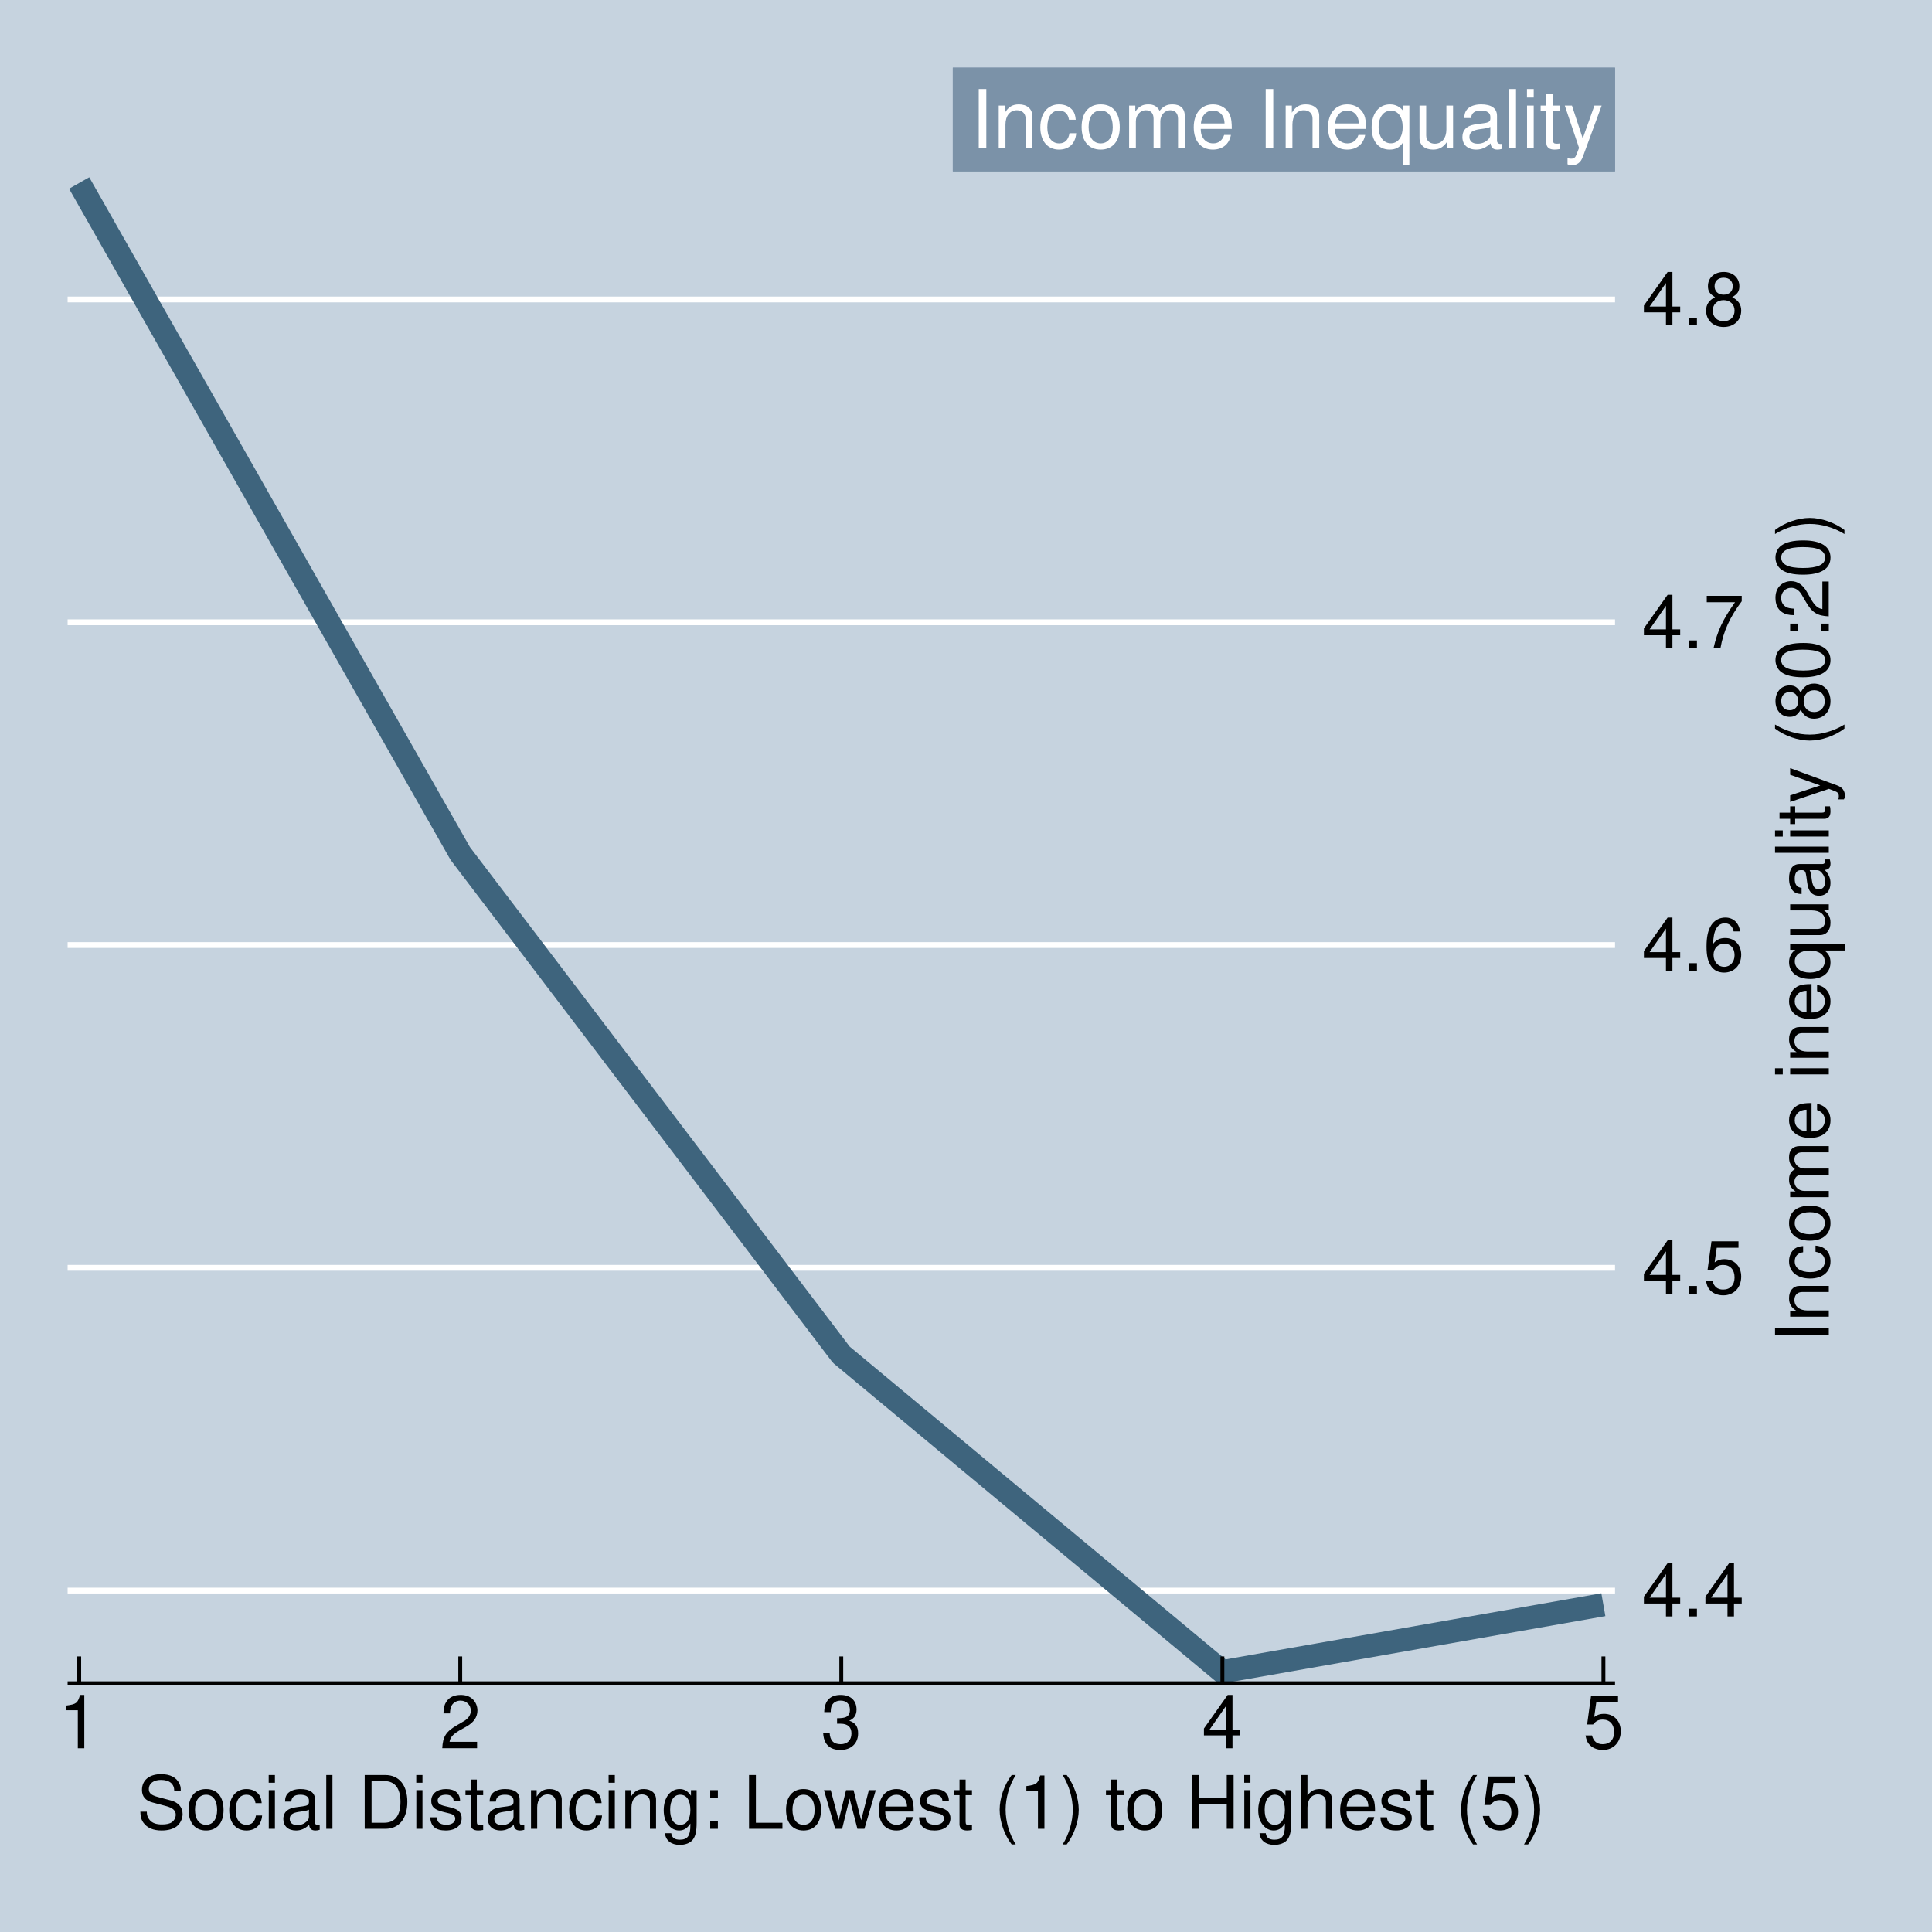
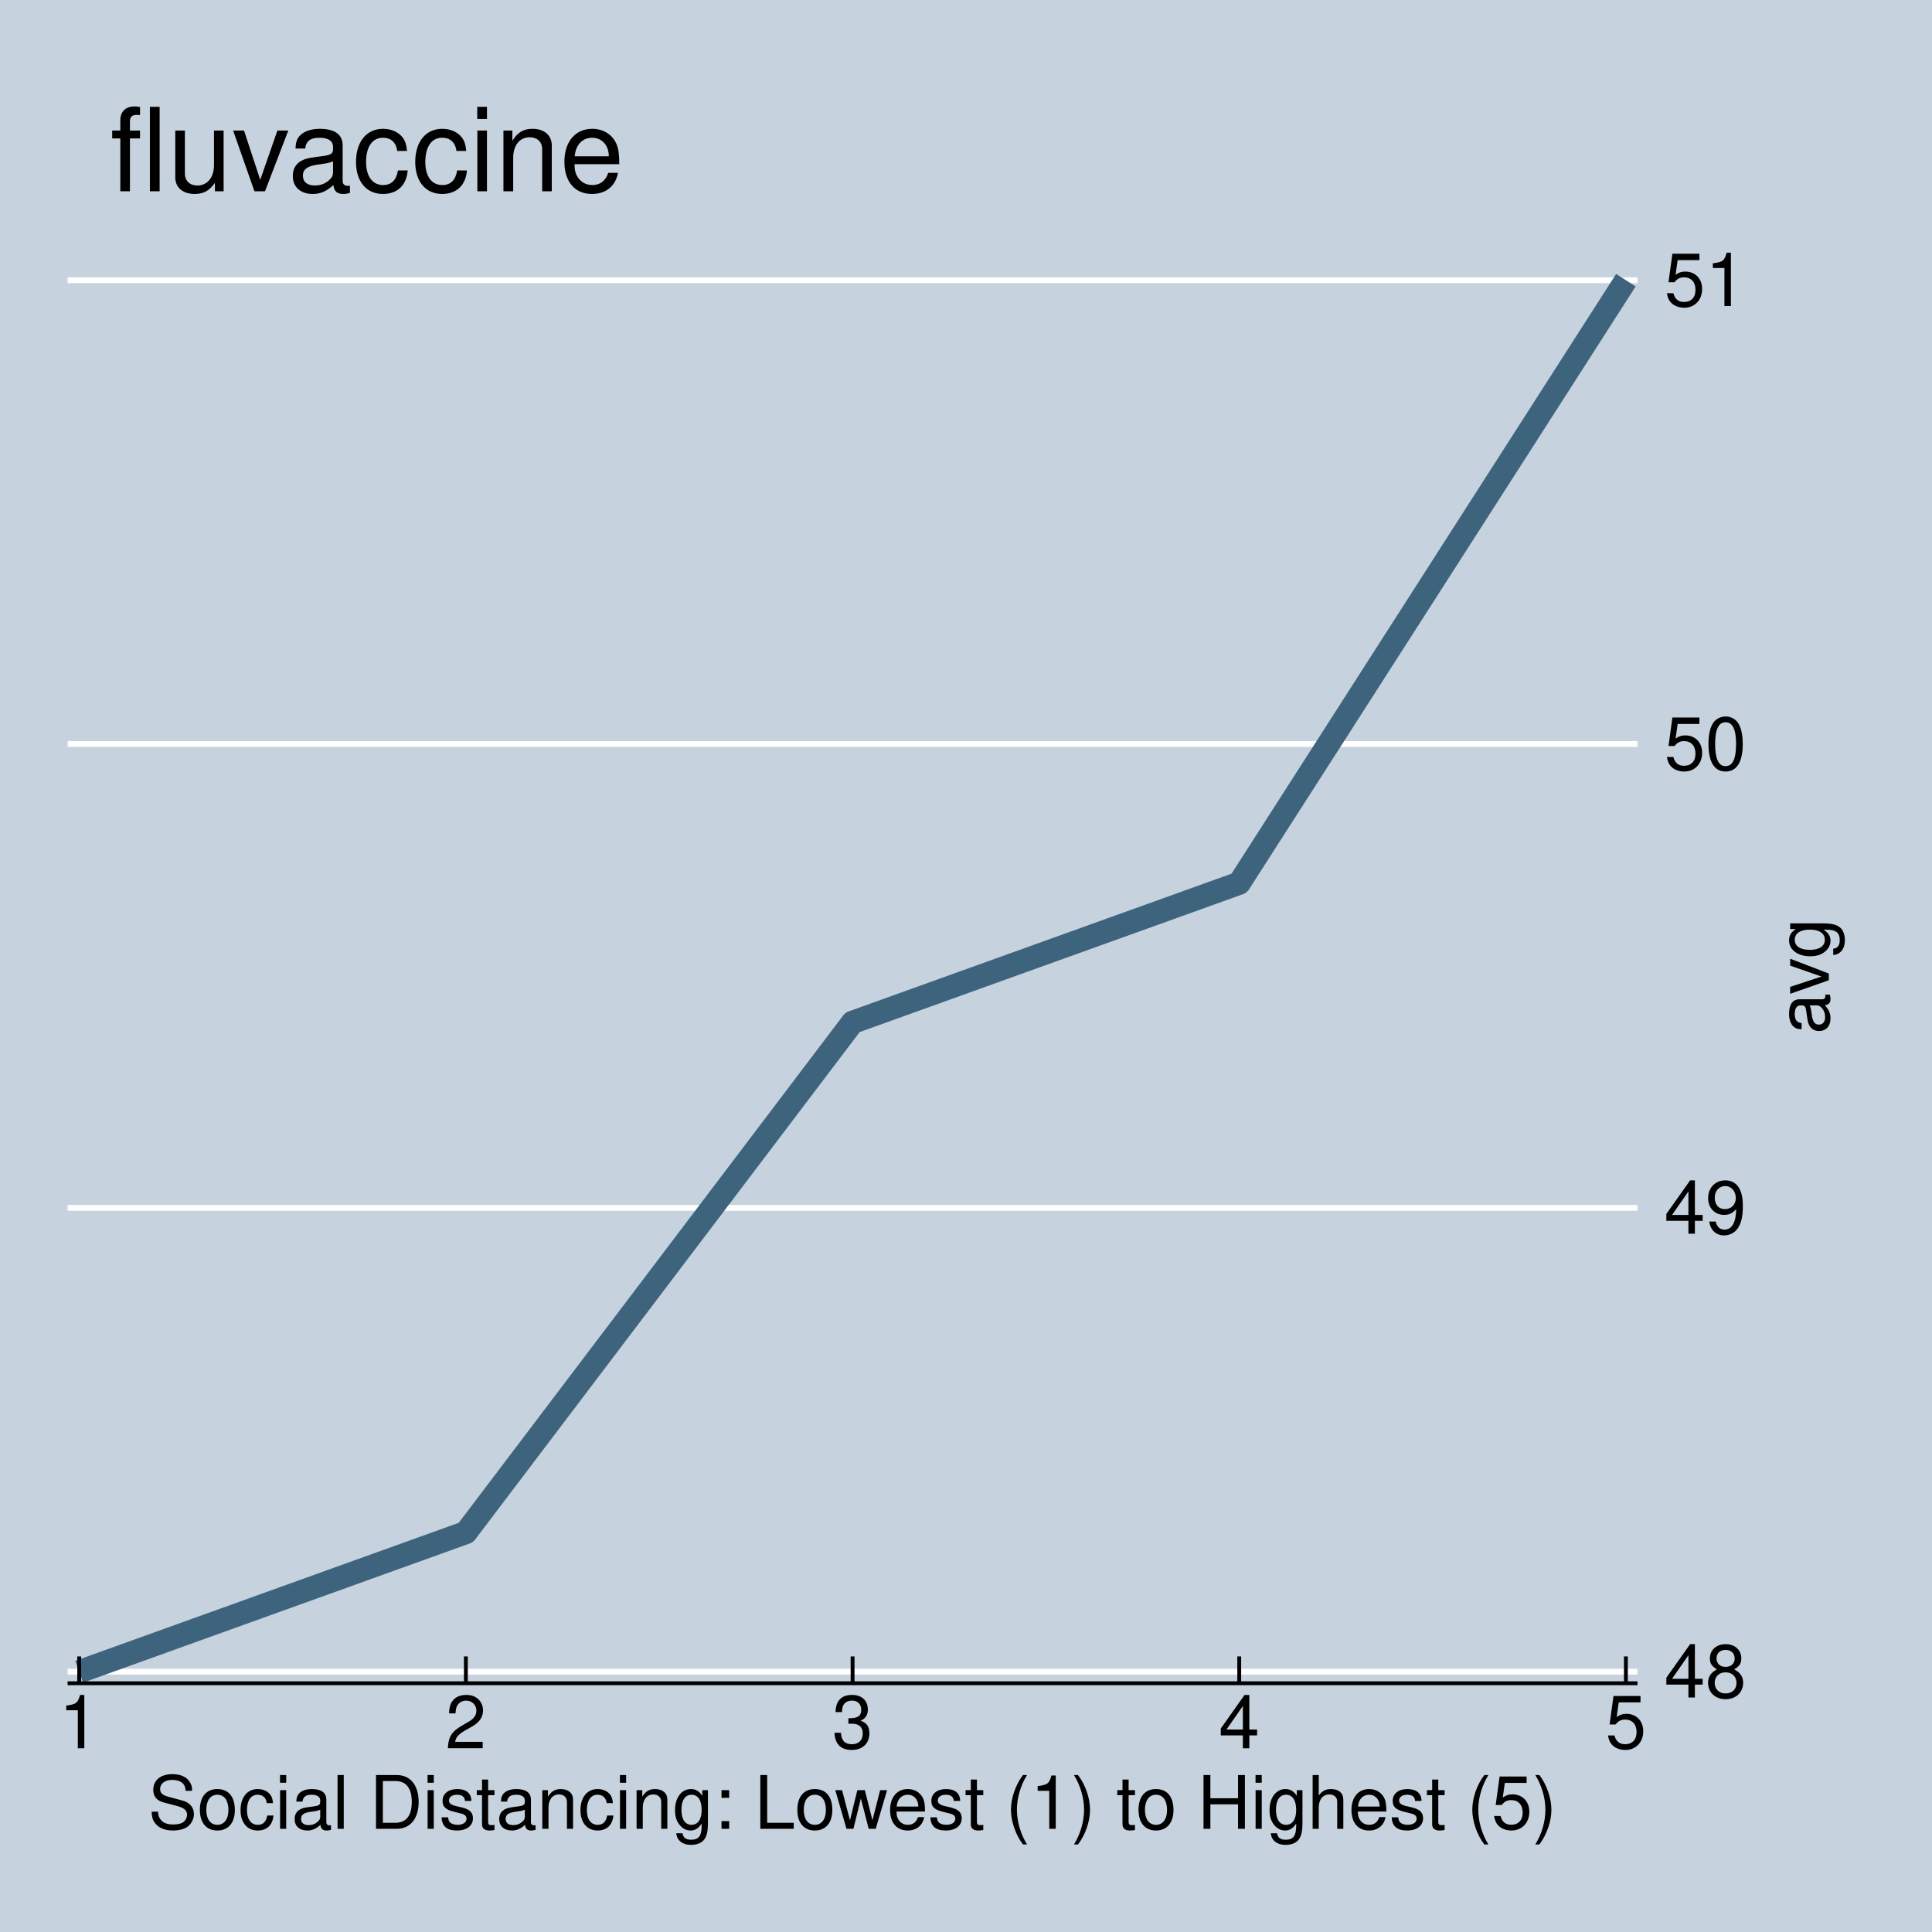
<svg xmlns="http://www.w3.org/2000/svg" version="1.1" width="600px" height="600px" viewBox="0 0 1584 1584">
  <rect x="0" y="0" width="1584" height="1584" style="fill:#C6D3DF;stroke:none" />
  <rect x="0.00" y="0.05" width="1584.00" height="1583.95" style="fill:#C6D3DF" />
  <rect x="1.58" y="1.63" width="1580.83" height="1580.78" style="fill:none;stroke:#C6D3DF;stroke-width:3.17" />
-   <line x1="55.44" y1="1304.08" x2="1324.12" y2="1304.08" style="stroke:#FFFFFF;stroke-width:4.75" />
-   <line x1="55.44" y1="1039.45" x2="1324.12" y2="1039.45" style="stroke:#FFFFFF;stroke-width:4.75" />
-   <line x1="55.44" y1="774.82" x2="1324.12" y2="774.82" style="stroke:#FFFFFF;stroke-width:4.75" />
-   <line x1="55.44" y1="510.20" x2="1324.12" y2="510.20" style="stroke:#FFFFFF;stroke-width:4.75" />
-   <line x1="55.44" y1="245.52" x2="1324.12" y2="245.52" style="stroke:#FFFFFF;stroke-width:4.75" />
-   <path d=" M64.90 150.03 L377.35 699.78 L689.75 1110.68 L1002.16 1370.61 L1314.56 1315.66" stroke-linejoin="round" style="fill:none;stroke:#3E647D;stroke-width:19.01" />
-   <text x="1346.10" y="1325.26" style="font-family:'Helvetica';font-size:60.49px;fill:#000000">4.4</text>
-   <text x="1346.10" y="1060.63" style="font-family:'Helvetica';font-size:60.49px;fill:#000000">4.5</text>
-   <text x="1346.10" y="796.01" style="font-family:'Helvetica';font-size:60.49px;fill:#000000">4.6</text>
-   <text x="1346.10" y="531.38" style="font-family:'Helvetica';font-size:60.49px;fill:#000000">4.7</text>
-   <text x="1346.10" y="266.70" style="font-family:'Helvetica';font-size:60.49px;fill:#000000">4.8</text>
-   <text x="1499.40" y="760.27" style="font-family:'Helvetica';font-size:60.49px;fill:#000000" transform="rotate(-90 1499.40,760.27)" text-anchor="middle">Income inequality (80:20)</text>
-   <line x1="55.44" y1="1380.06" x2="1324.12" y2="1380.06" style="stroke:#000000;stroke-width:3.17" />
+   <line x1="55.44" y1="1370.56" x2="1342.53" y2="1370.56" style="stroke:#FFFFFF;stroke-width:4.75" />
+   <line x1="55.44" y1="990.30" x2="1342.53" y2="990.30" style="stroke:#FFFFFF;stroke-width:4.75" />
+   <line x1="55.44" y1="609.99" x2="1342.53" y2="609.99" style="stroke:#FFFFFF;stroke-width:4.75" />
+   <line x1="55.44" y1="229.73" x2="1342.53" y2="229.73" style="stroke:#FFFFFF;stroke-width:4.75" />
+   <path d=" M64.90 1370.61 L381.95 1256.51 L698.96 838.18 L1015.97 724.14 L1333.03 229.73" stroke-linejoin="round" style="fill:none;stroke:#3E647D;stroke-width:19.01" />
+   <text x="1364.51" y="1391.74" style="font-family:'Helvetica';font-size:60.49px;fill:#000000">48</text>
+   <text x="1364.51" y="1011.48" style="font-family:'Helvetica';font-size:60.49px;fill:#000000">49</text>
+   <text x="1364.51" y="631.17" style="font-family:'Helvetica';font-size:60.49px;fill:#000000">50</text>
+   <text x="1364.51" y="250.91" style="font-family:'Helvetica';font-size:60.49px;fill:#000000">51</text>
+   <text x="1499.40" y="800.17" style="font-family:'Helvetica';font-size:60.49px;fill:#000000" transform="rotate(-90 1499.40,800.17)" text-anchor="middle">avg</text>
+   <line x1="55.44" y1="1380.06" x2="1342.53" y2="1380.06" style="stroke:#000000;stroke-width:3.17" />
  <line x1="64.95" y1="1358.08" x2="64.95" y2="1380.06" style="stroke:#000000;stroke-width:3.17" />
  <text x="64.95" y="1433.37" style="font-family:'Helvetica';font-size:60.49px;fill:#000000" text-anchor="middle">1</text>
-   <line x1="377.35" y1="1358.08" x2="377.35" y2="1380.06" style="stroke:#000000;stroke-width:3.17" />
-   <text x="377.35" y="1433.37" style="font-family:'Helvetica';font-size:60.49px;fill:#000000" text-anchor="middle">2</text>
-   <line x1="689.75" y1="1358.08" x2="689.75" y2="1380.06" style="stroke:#000000;stroke-width:3.17" />
-   <text x="689.75" y="1433.37" style="font-family:'Helvetica';font-size:60.49px;fill:#000000" text-anchor="middle">3</text>
-   <line x1="1002.21" y1="1358.08" x2="1002.21" y2="1380.06" style="stroke:#000000;stroke-width:3.17" />
-   <text x="1002.21" y="1433.37" style="font-family:'Helvetica';font-size:60.49px;fill:#000000" text-anchor="middle">4</text>
-   <line x1="1314.61" y1="1358.08" x2="1314.61" y2="1380.06" style="stroke:#000000;stroke-width:3.17" />
-   <text x="1314.61" y="1433.37" style="font-family:'Helvetica';font-size:60.49px;fill:#000000" text-anchor="middle">5</text>
-   <text x="689.75" y="1499.40" style="font-family:'Helvetica';font-size:60.49px;fill:#000000" text-anchor="middle">Social Distancing: Lowest (1) to Highest (5)</text>
-   <rect x="781.18" y="55.49" width="542.93" height="84.99" style="fill:#7B92A8" />
-   <rect x="782.77" y="57.07" width="539.76" height="81.82" style="fill:none;stroke:#7B92A8;stroke-width:3.17" />
-   <text x="1314.61" y="121.12" style="font-family:'Helvetica';font-size:65.99px;fill:#FFFFff" text-anchor="end">Income Inequality</text>
+   <line x1="381.95" y1="1358.08" x2="381.95" y2="1380.06" style="stroke:#000000;stroke-width:3.17" />
+   <text x="381.95" y="1433.37" style="font-family:'Helvetica';font-size:60.49px;fill:#000000" text-anchor="middle">2</text>
+   <line x1="699.01" y1="1358.08" x2="699.01" y2="1380.06" style="stroke:#000000;stroke-width:3.17" />
+   <text x="699.01" y="1433.37" style="font-family:'Helvetica';font-size:60.49px;fill:#000000" text-anchor="middle">3</text>
+   <line x1="1016.02" y1="1358.08" x2="1016.02" y2="1380.06" style="stroke:#000000;stroke-width:3.17" />
+   <text x="1016.02" y="1433.37" style="font-family:'Helvetica';font-size:60.49px;fill:#000000" text-anchor="middle">4</text>
+   <line x1="1333.03" y1="1358.08" x2="1333.03" y2="1380.06" style="stroke:#000000;stroke-width:3.17" />
+   <text x="1333.03" y="1433.37" style="font-family:'Helvetica';font-size:60.49px;fill:#000000" text-anchor="middle">5</text>
+   <text x="699.01" y="1499.40" style="font-family:'Helvetica';font-size:60.49px;fill:#000000" text-anchor="middle">Social Distancing: Lowest (1) to Highest (5)</text>
+   <text x="90.29" y="156.84" style="font-family:'Helvetica';font-size:95.04px;fill:#000000">fluvaccine</text>
</svg>
